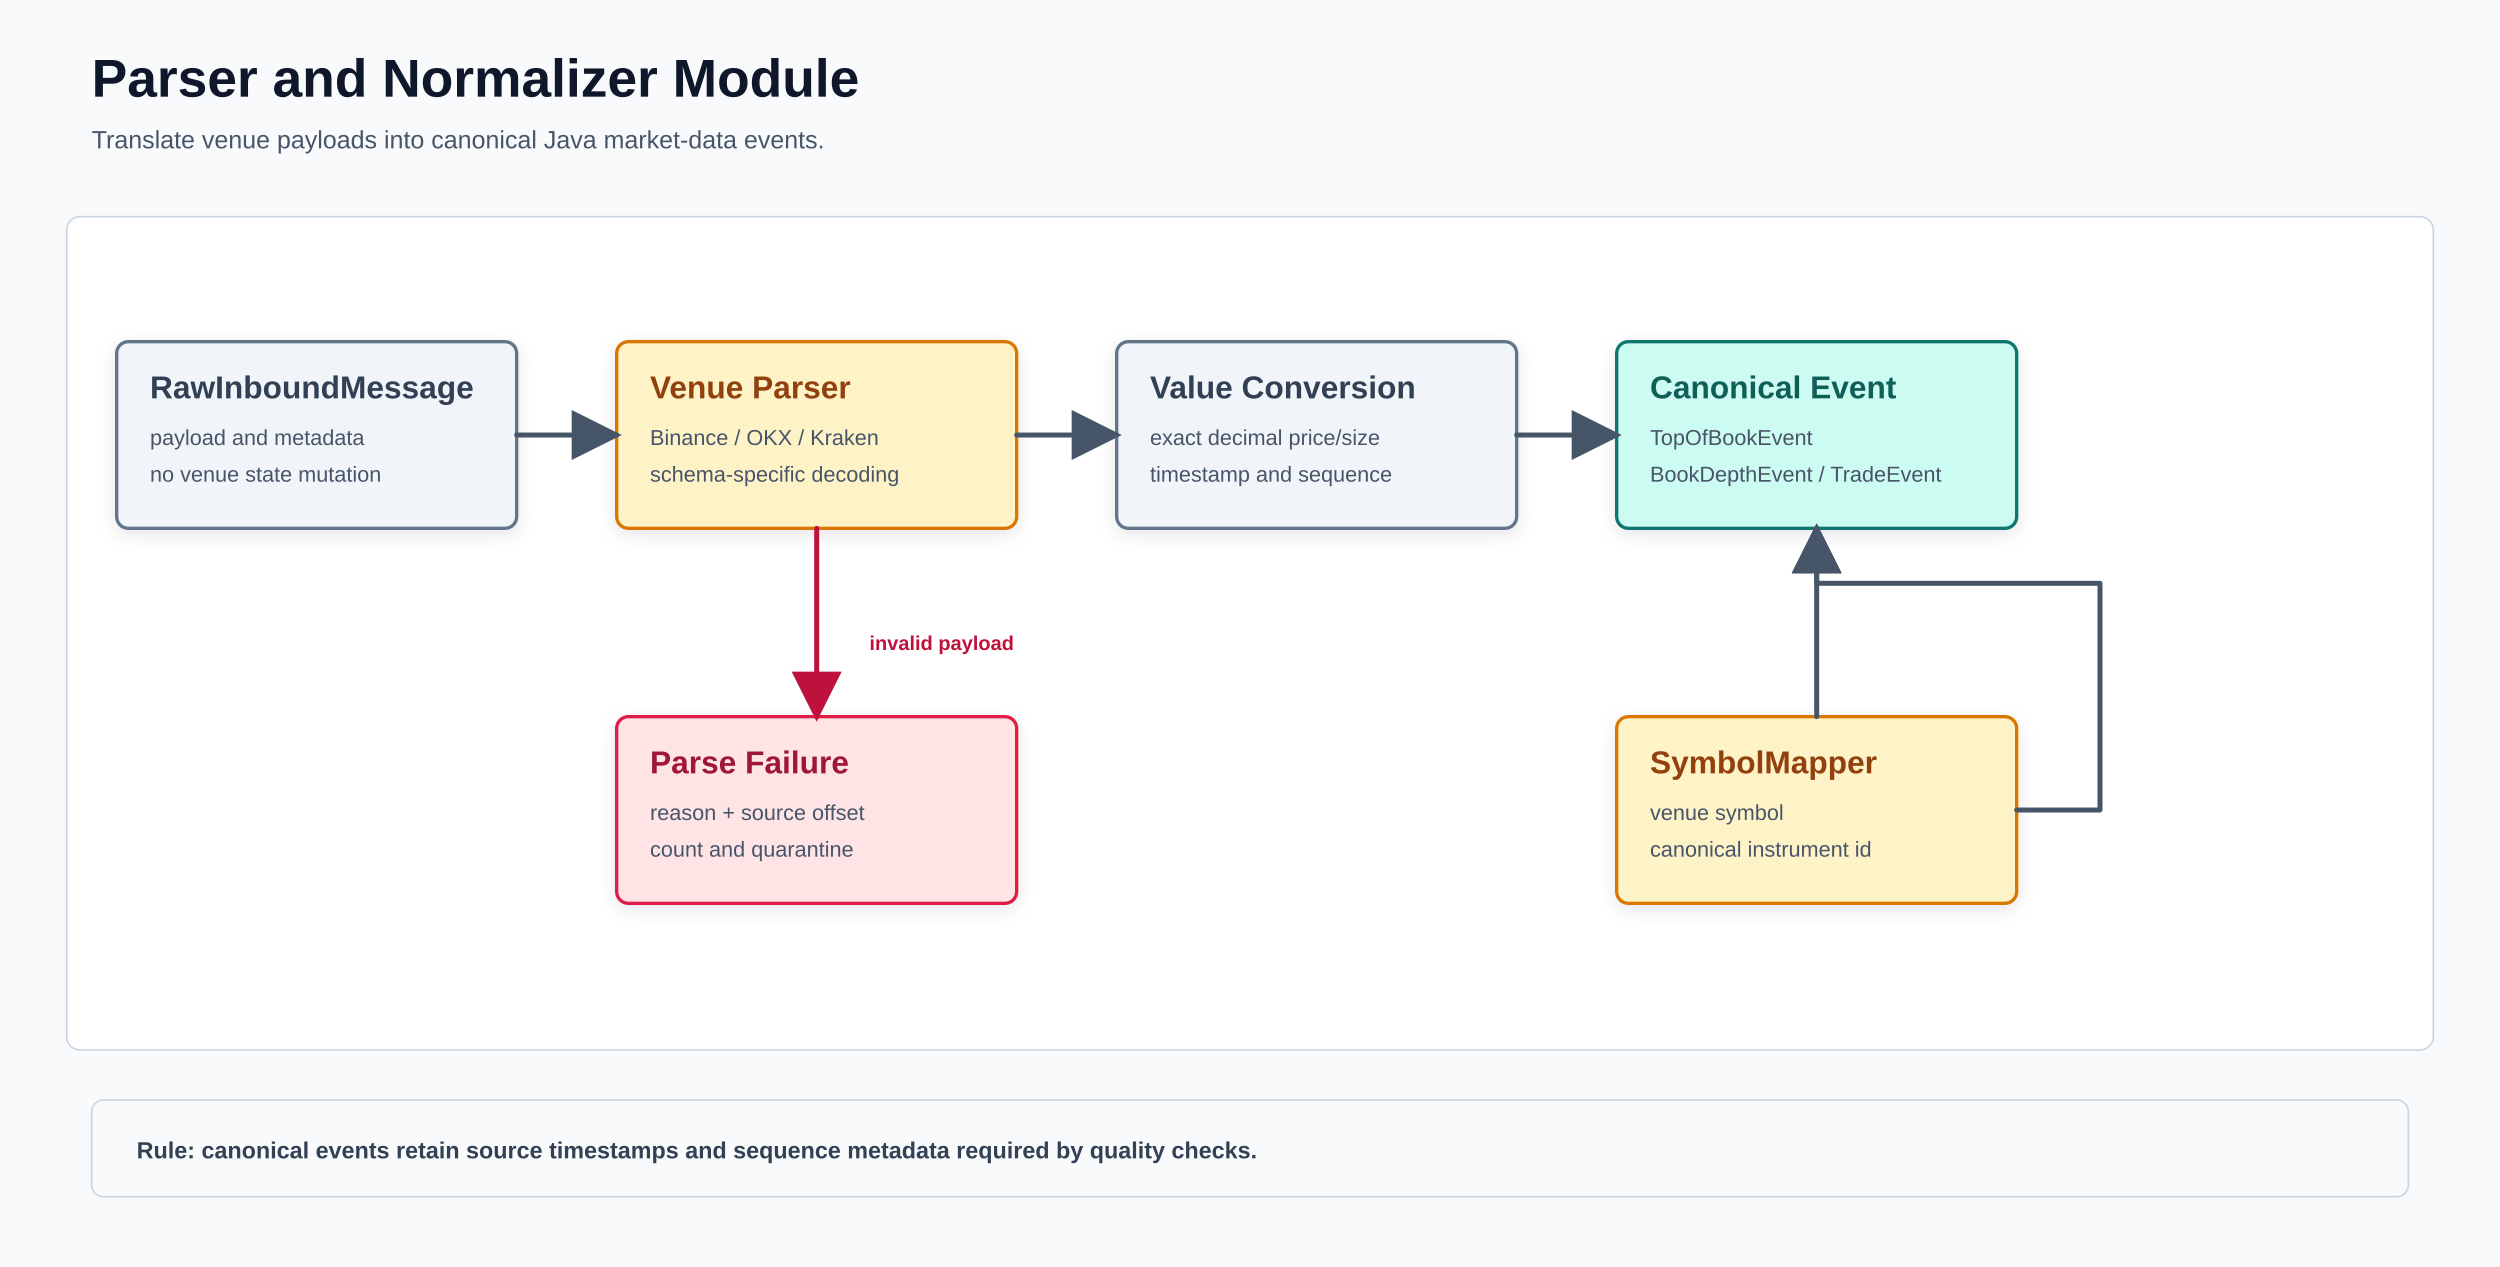
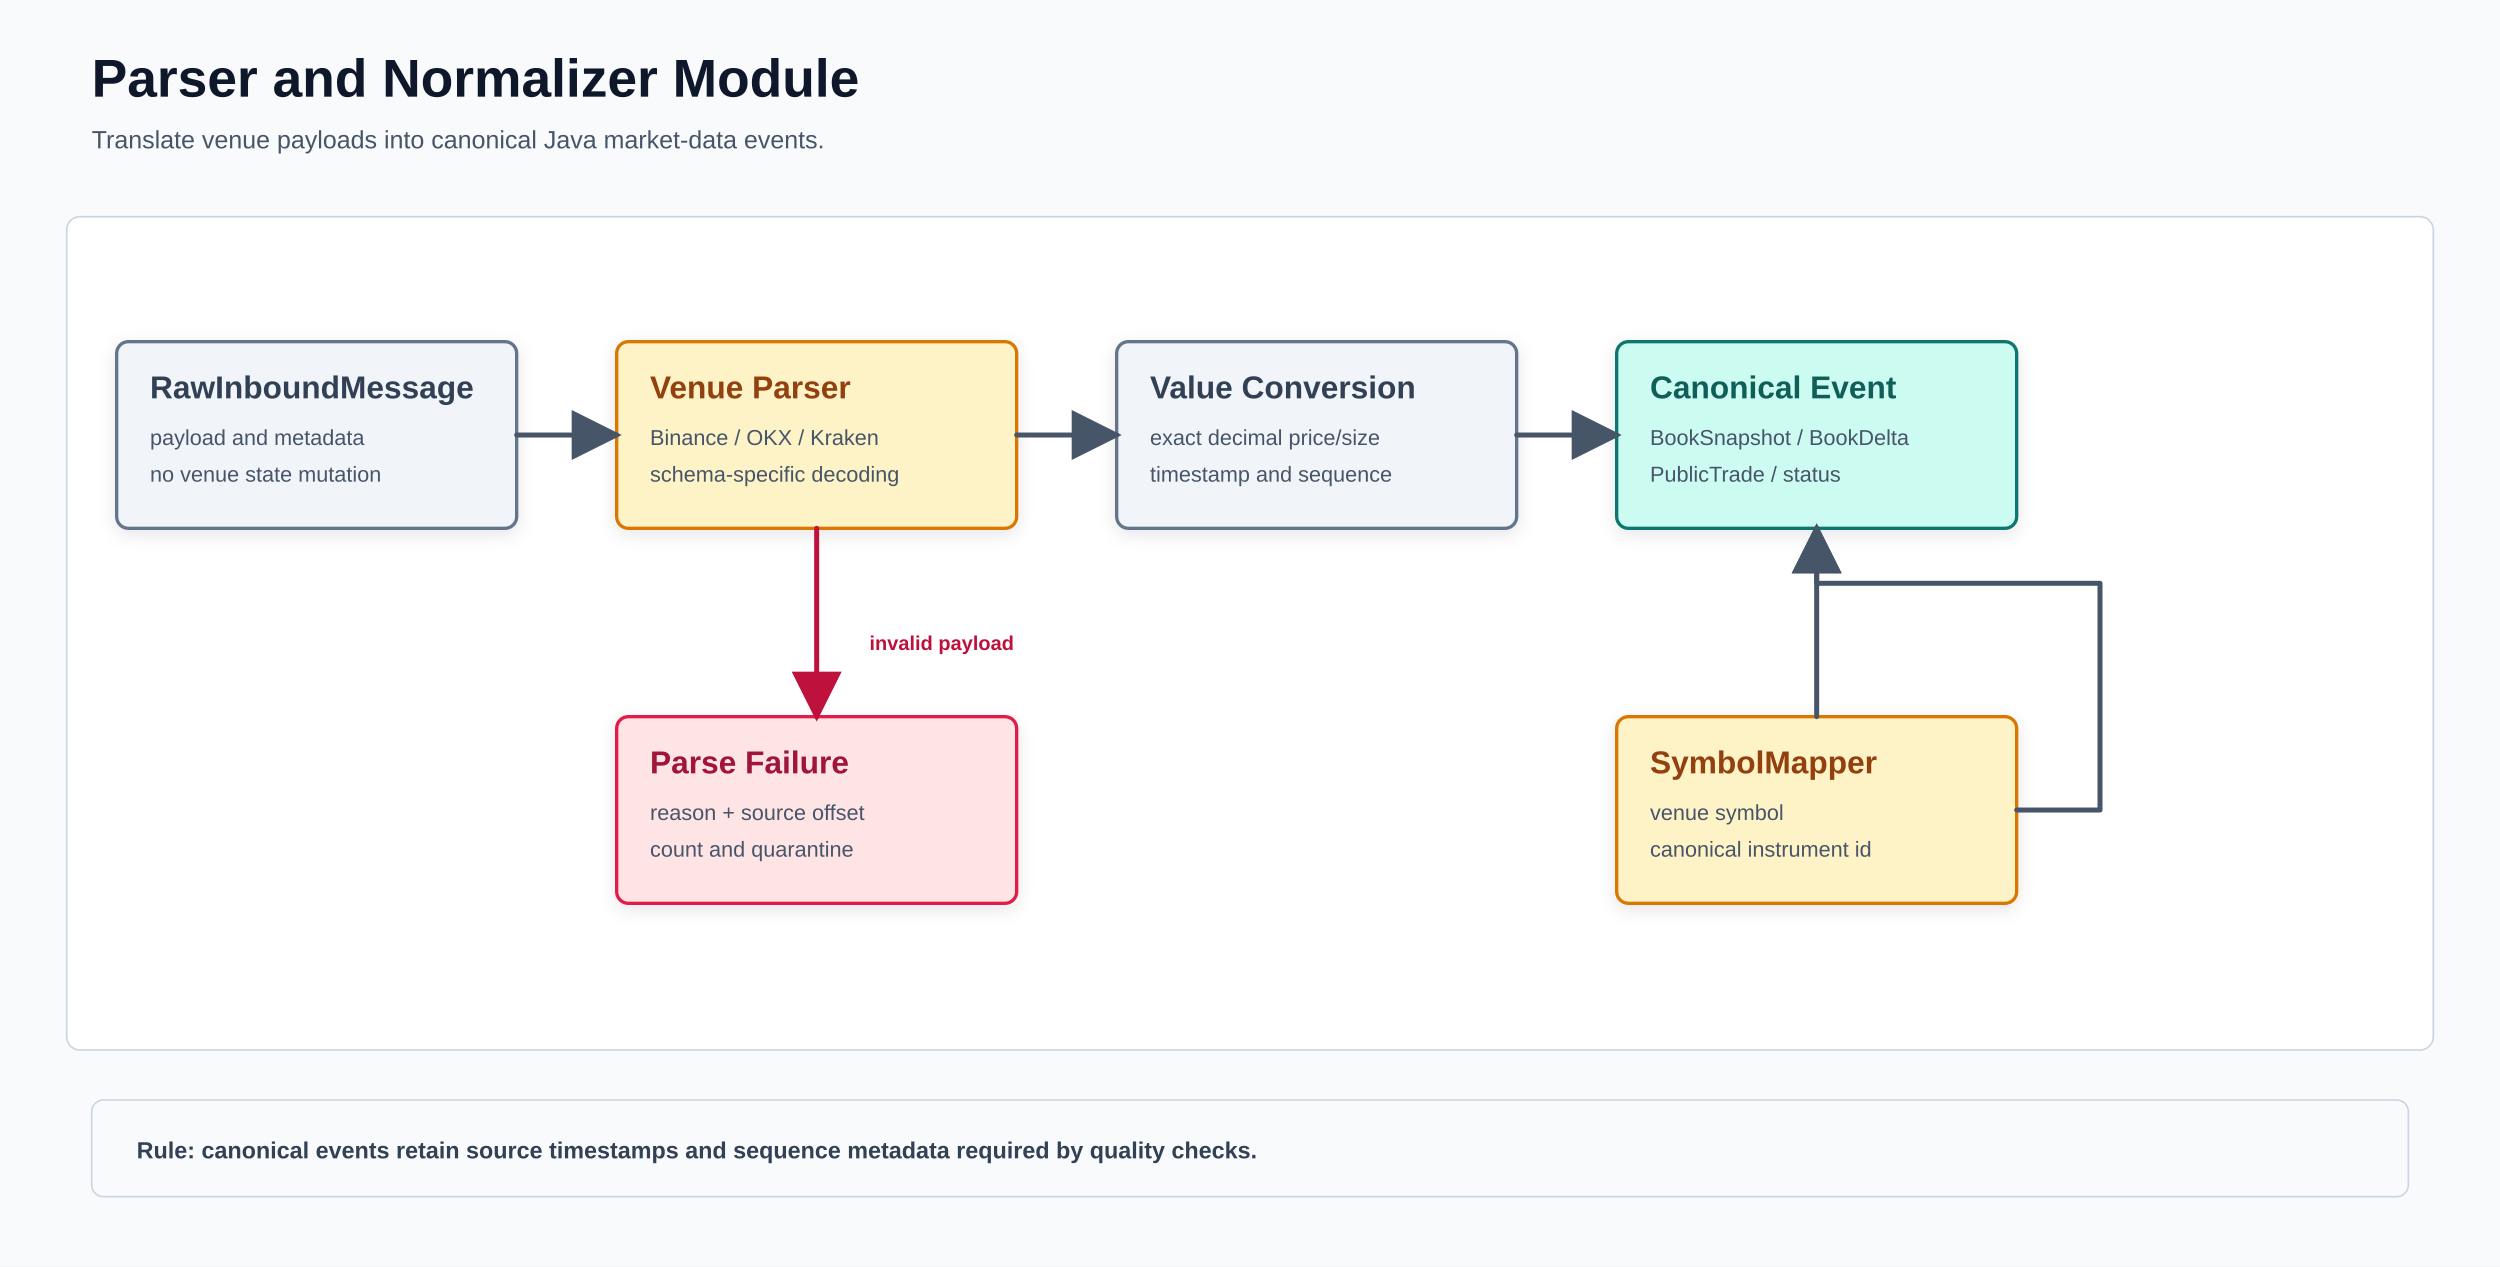
<svg xmlns="http://www.w3.org/2000/svg" width="1500" height="760" viewBox="0 0 1500 760" role="img" aria-labelledby="title desc">
  <defs>
    <marker id="arrow" markerWidth="12" markerHeight="12" refX="10" refY="6" orient="auto" markerUnits="strokeWidth">
      <path d="M1 1 L11 6 L1 11 Z" fill="#475569" />
    </marker>
    <marker id="failure-arrow" markerWidth="12" markerHeight="12" refX="10" refY="6" orient="auto" markerUnits="strokeWidth">
      <path d="M1 1 L11 6 L1 11 Z" fill="#be123c" />
    </marker>
    <marker id="replay-arrow" markerWidth="12" markerHeight="12" refX="10" refY="6" orient="auto" markerUnits="strokeWidth">
      <path d="M1 1 L11 6 L1 11 Z" fill="#a21caf" />
    </marker>
    <filter id="shadow" x="-15%" y="-15%" width="130%" height="140%">
      <feDropShadow dx="0" dy="3" stdDeviation="5" flood-color="#0f172a" flood-opacity="0.10" />
    </filter>
  </defs>
  <rect width="1500" height="760" fill="#f8fafc" />
  <text x="55" y="58" font-family="Arial, sans-serif" font-size="32" font-weight="700" fill="#0f172a" text-anchor="start">Parser and Normalizer Module</text>
  <text x="55" y="89" font-family="Arial, sans-serif" font-size="15" font-weight="400" fill="#475569" text-anchor="start">Translate venue payloads into canonical Java market-data events.</text>
  <rect x="40" y="130" width="1420" height="500" rx="8" fill="#ffffff" stroke="#cbd5e1" />
  <g filter="url(#shadow)">
    <rect x="70" y="205" width="240" height="112" rx="7" fill="#f1f5f9" stroke="#64748b" stroke-width="2" />
    <text x="90" y="239" font-family="Arial, sans-serif" font-size="19" font-weight="700" fill="#334155" text-anchor="start">RawInboundMessage</text>
    <text x="90" y="267" font-family="Arial, sans-serif" font-size="13" font-weight="400" fill="#475569" text-anchor="start">payload and metadata</text>
    <text x="90" y="289" font-family="Arial, sans-serif" font-size="13" font-weight="400" fill="#475569" text-anchor="start">no venue state mutation</text>
  </g>
  <g filter="url(#shadow)">
    <rect x="370" y="205" width="240" height="112" rx="7" fill="#fef3c7" stroke="#d97706" stroke-width="2" />
    <text x="390" y="239" font-family="Arial, sans-serif" font-size="19" font-weight="700" fill="#92400e" text-anchor="start">Venue Parser</text>
    <text x="390" y="267" font-family="Arial, sans-serif" font-size="13" font-weight="400" fill="#475569" text-anchor="start">Binance / OKX / Kraken</text>
    <text x="390" y="289" font-family="Arial, sans-serif" font-size="13" font-weight="400" fill="#475569" text-anchor="start">schema-specific decoding</text>
  </g>
  <g filter="url(#shadow)">
    <rect x="670" y="205" width="240" height="112" rx="7" fill="#f1f5f9" stroke="#64748b" stroke-width="2" />
    <text x="690" y="239" font-family="Arial, sans-serif" font-size="19" font-weight="700" fill="#334155" text-anchor="start">Value Conversion</text>
    <text x="690" y="267" font-family="Arial, sans-serif" font-size="13" font-weight="400" fill="#475569" text-anchor="start">exact decimal price/size</text>
    <text x="690" y="289" font-family="Arial, sans-serif" font-size="13" font-weight="400" fill="#475569" text-anchor="start">timestamp and sequence</text>
  </g>
  <g filter="url(#shadow)">
    <rect x="970" y="205" width="240" height="112" rx="7" fill="#ccfbf1" stroke="#0f766e" stroke-width="2" />
    <text x="990" y="239" font-family="Arial, sans-serif" font-size="19" font-weight="700" fill="#115e59" text-anchor="start">Canonical Event</text>
-     <text x="990" y="267" font-family="Arial, sans-serif" font-size="13" font-weight="400" fill="#475569" text-anchor="start">TopOfBookEvent</text>
-     <text x="990" y="289" font-family="Arial, sans-serif" font-size="13" font-weight="400" fill="#475569" text-anchor="start">BookDepthEvent / TradeEvent</text>
+     <text x="990" y="267" font-family="Arial, sans-serif" font-size="13" font-weight="400" fill="#475569" text-anchor="start">BookSnapshot / BookDelta</text>
+     <text x="990" y="289" font-family="Arial, sans-serif" font-size="13" font-weight="400" fill="#475569" text-anchor="start">PublicTrade / status</text>
  </g>
  <g filter="url(#shadow)">
    <rect x="370" y="430" width="240" height="112" rx="7" fill="#ffe4e6" stroke="#e11d48" stroke-width="2" />
    <text x="390" y="464" font-family="Arial, sans-serif" font-size="19" font-weight="700" fill="#9f1239" text-anchor="start">Parse Failure</text>
    <text x="390" y="492" font-family="Arial, sans-serif" font-size="13" font-weight="400" fill="#475569" text-anchor="start">reason + source offset</text>
    <text x="390" y="514" font-family="Arial, sans-serif" font-size="13" font-weight="400" fill="#475569" text-anchor="start">count and quarantine</text>
  </g>
  <g filter="url(#shadow)">
    <rect x="970" y="430" width="240" height="112" rx="7" fill="#fef3c7" stroke="#d97706" stroke-width="2" />
    <text x="990" y="464" font-family="Arial, sans-serif" font-size="19" font-weight="700" fill="#92400e" text-anchor="start">SymbolMapper</text>
    <text x="990" y="492" font-family="Arial, sans-serif" font-size="13" font-weight="400" fill="#475569" text-anchor="start">venue symbol</text>
    <text x="990" y="514" font-family="Arial, sans-serif" font-size="13" font-weight="400" fill="#475569" text-anchor="start">canonical instrument id</text>
  </g>
  <path d="M310 261 H370" fill="none" stroke="#475569" stroke-width="3" stroke-linecap="round" stroke-linejoin="round" marker-end="url(#arrow)" />
  <path d="M610 261 H670" fill="none" stroke="#475569" stroke-width="3" stroke-linecap="round" stroke-linejoin="round" marker-end="url(#arrow)" />
  <path d="M910 261 H970" fill="none" stroke="#475569" stroke-width="3" stroke-linecap="round" stroke-linejoin="round" marker-end="url(#arrow)" />
  <path d="M490 317 V430" fill="none" stroke="#be123c" stroke-width="3" stroke-linecap="round" stroke-linejoin="round" marker-end="url(#failure-arrow)" />
  <text x="565" y="390" font-family="Arial, sans-serif" font-size="12" font-weight="700" fill="#be123c" text-anchor="middle">invalid payload</text>
  <path d="M1090 430 V317" fill="none" stroke="#475569" stroke-width="3" stroke-linecap="round" stroke-linejoin="round" marker-end="url(#arrow)" />
  <path d="M1210 486 H1260 V350 H1090 V317" fill="none" stroke="#475569" stroke-width="3" stroke-linecap="round" stroke-linejoin="round" marker-end="url(#arrow)" />
  <rect x="55" y="660" width="1390" height="58" rx="7" fill="#f8fafc" stroke="#cbd5e1" />
  <text x="82" y="695" font-family="Arial, sans-serif" font-size="14" font-weight="700" fill="#334155" text-anchor="start">Rule: canonical events retain source timestamps and sequence metadata required by quality checks.</text>
</svg>
